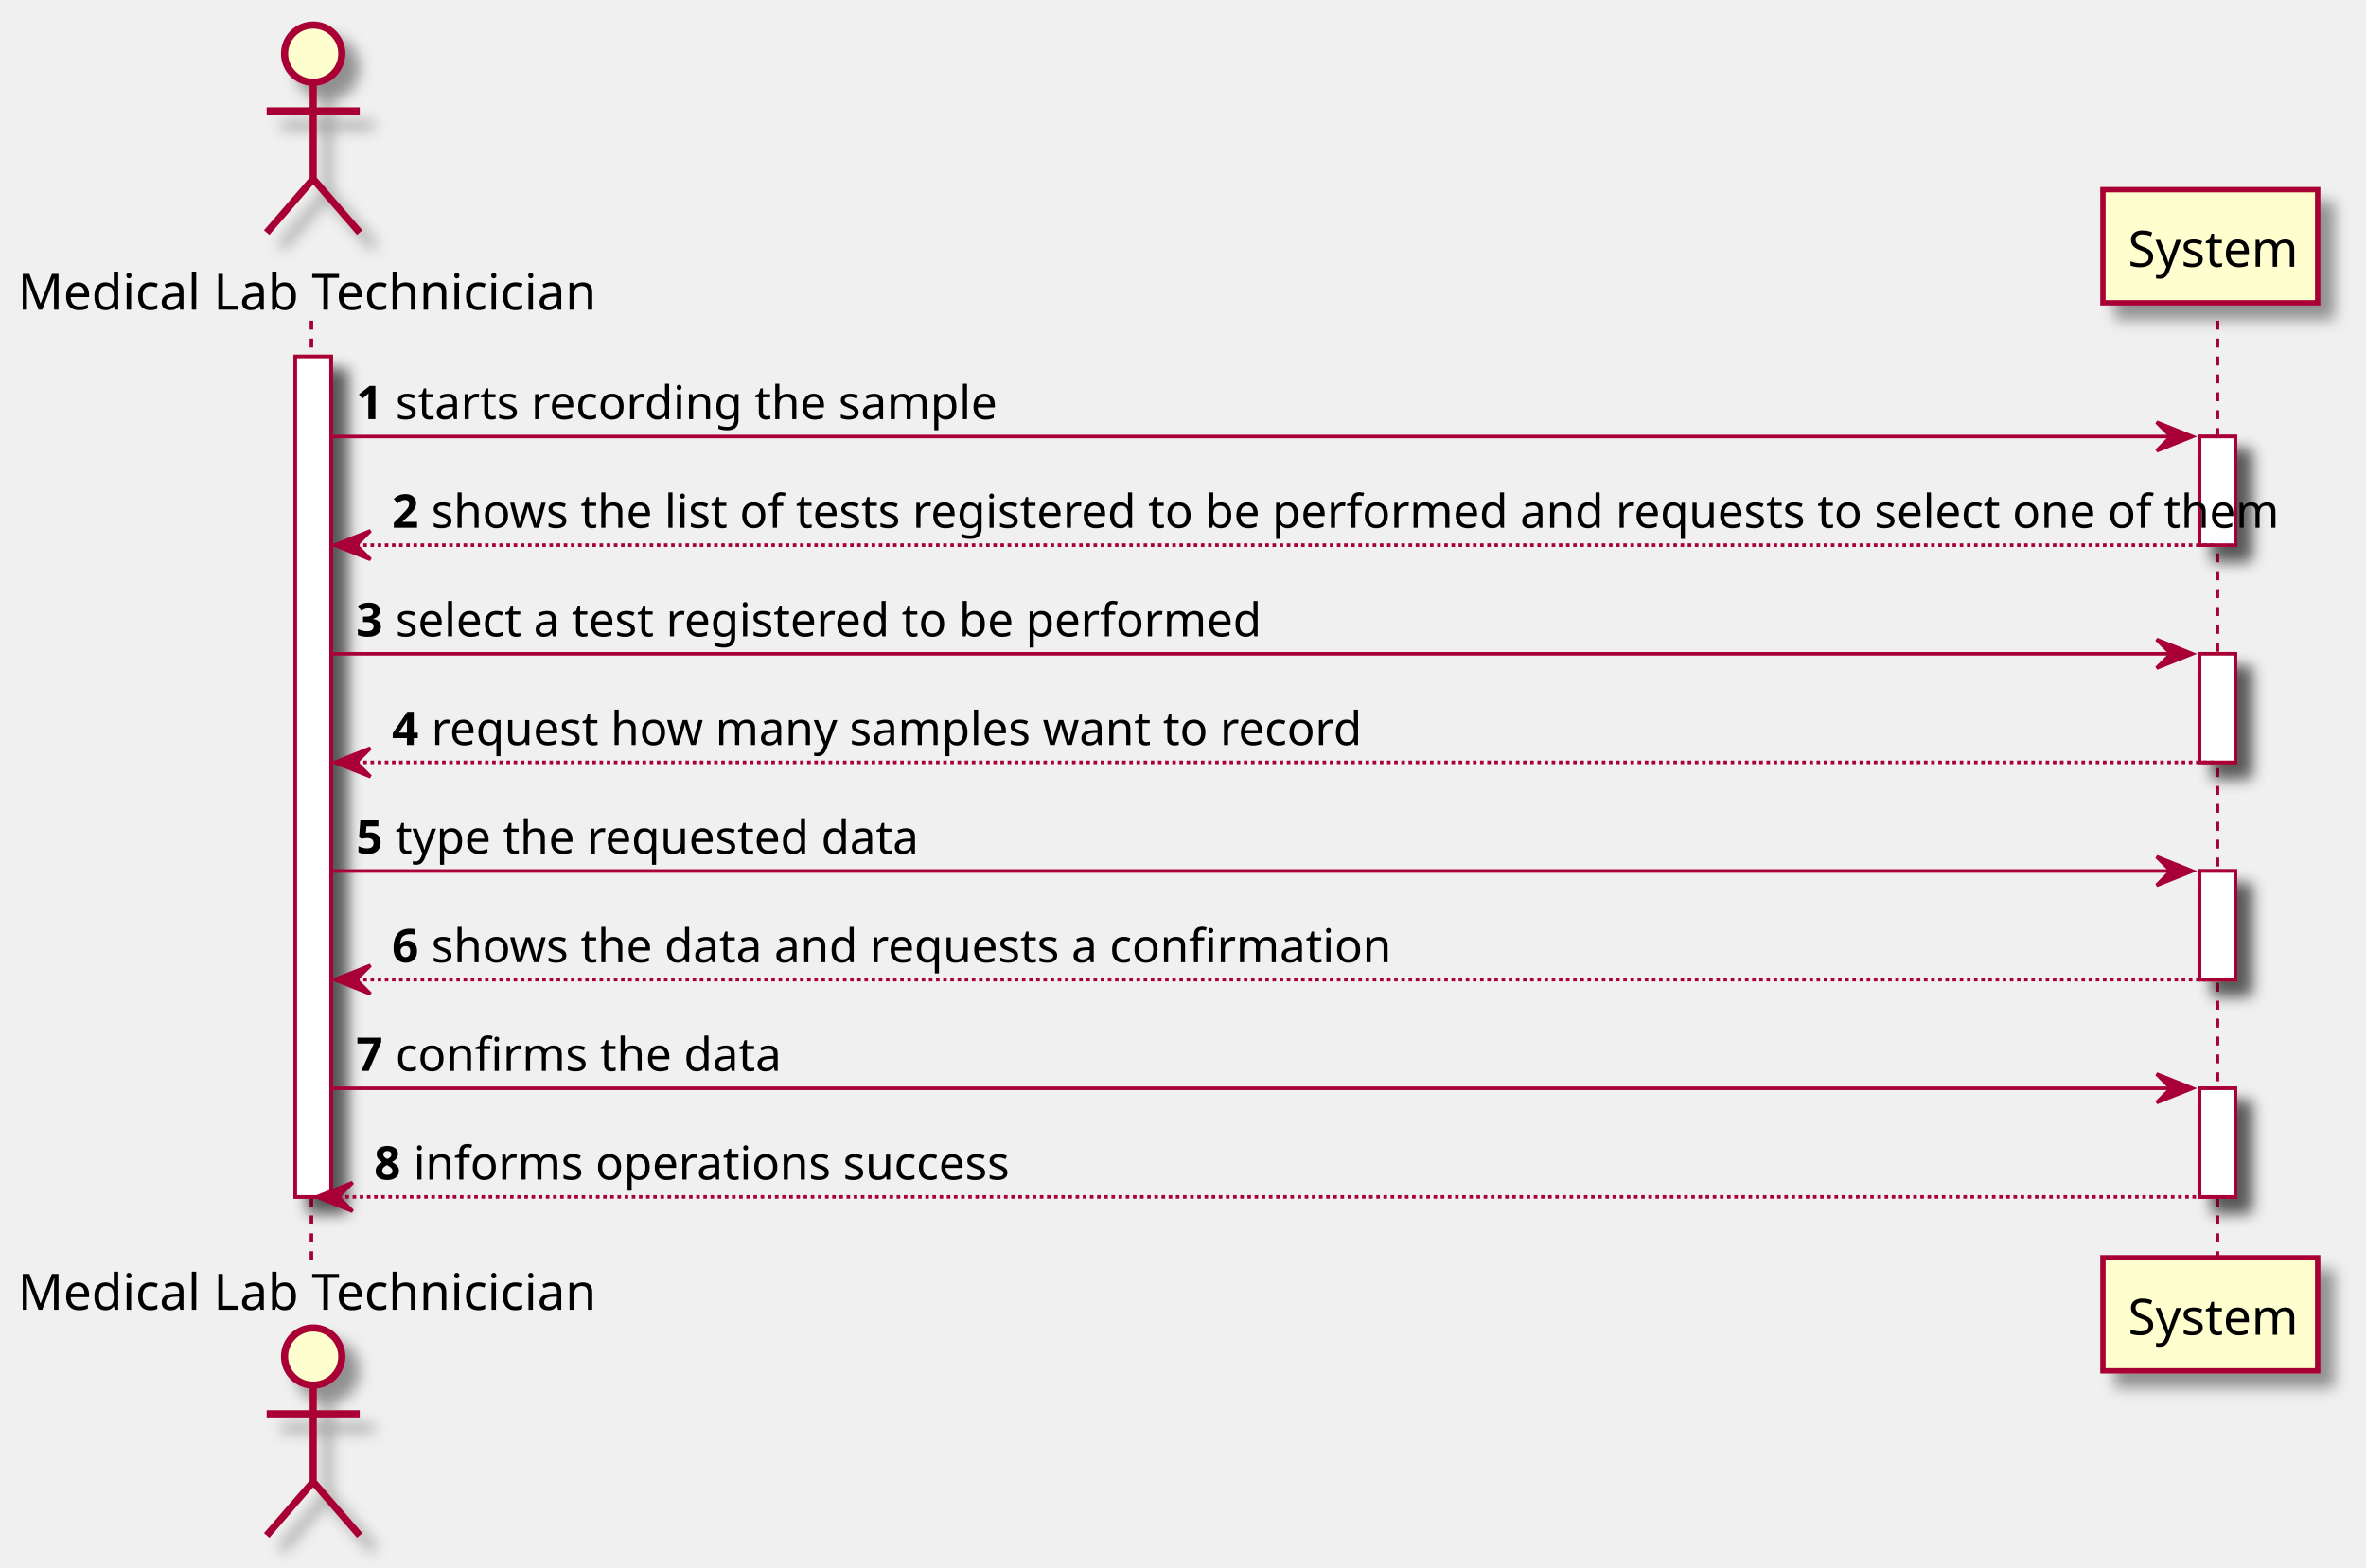
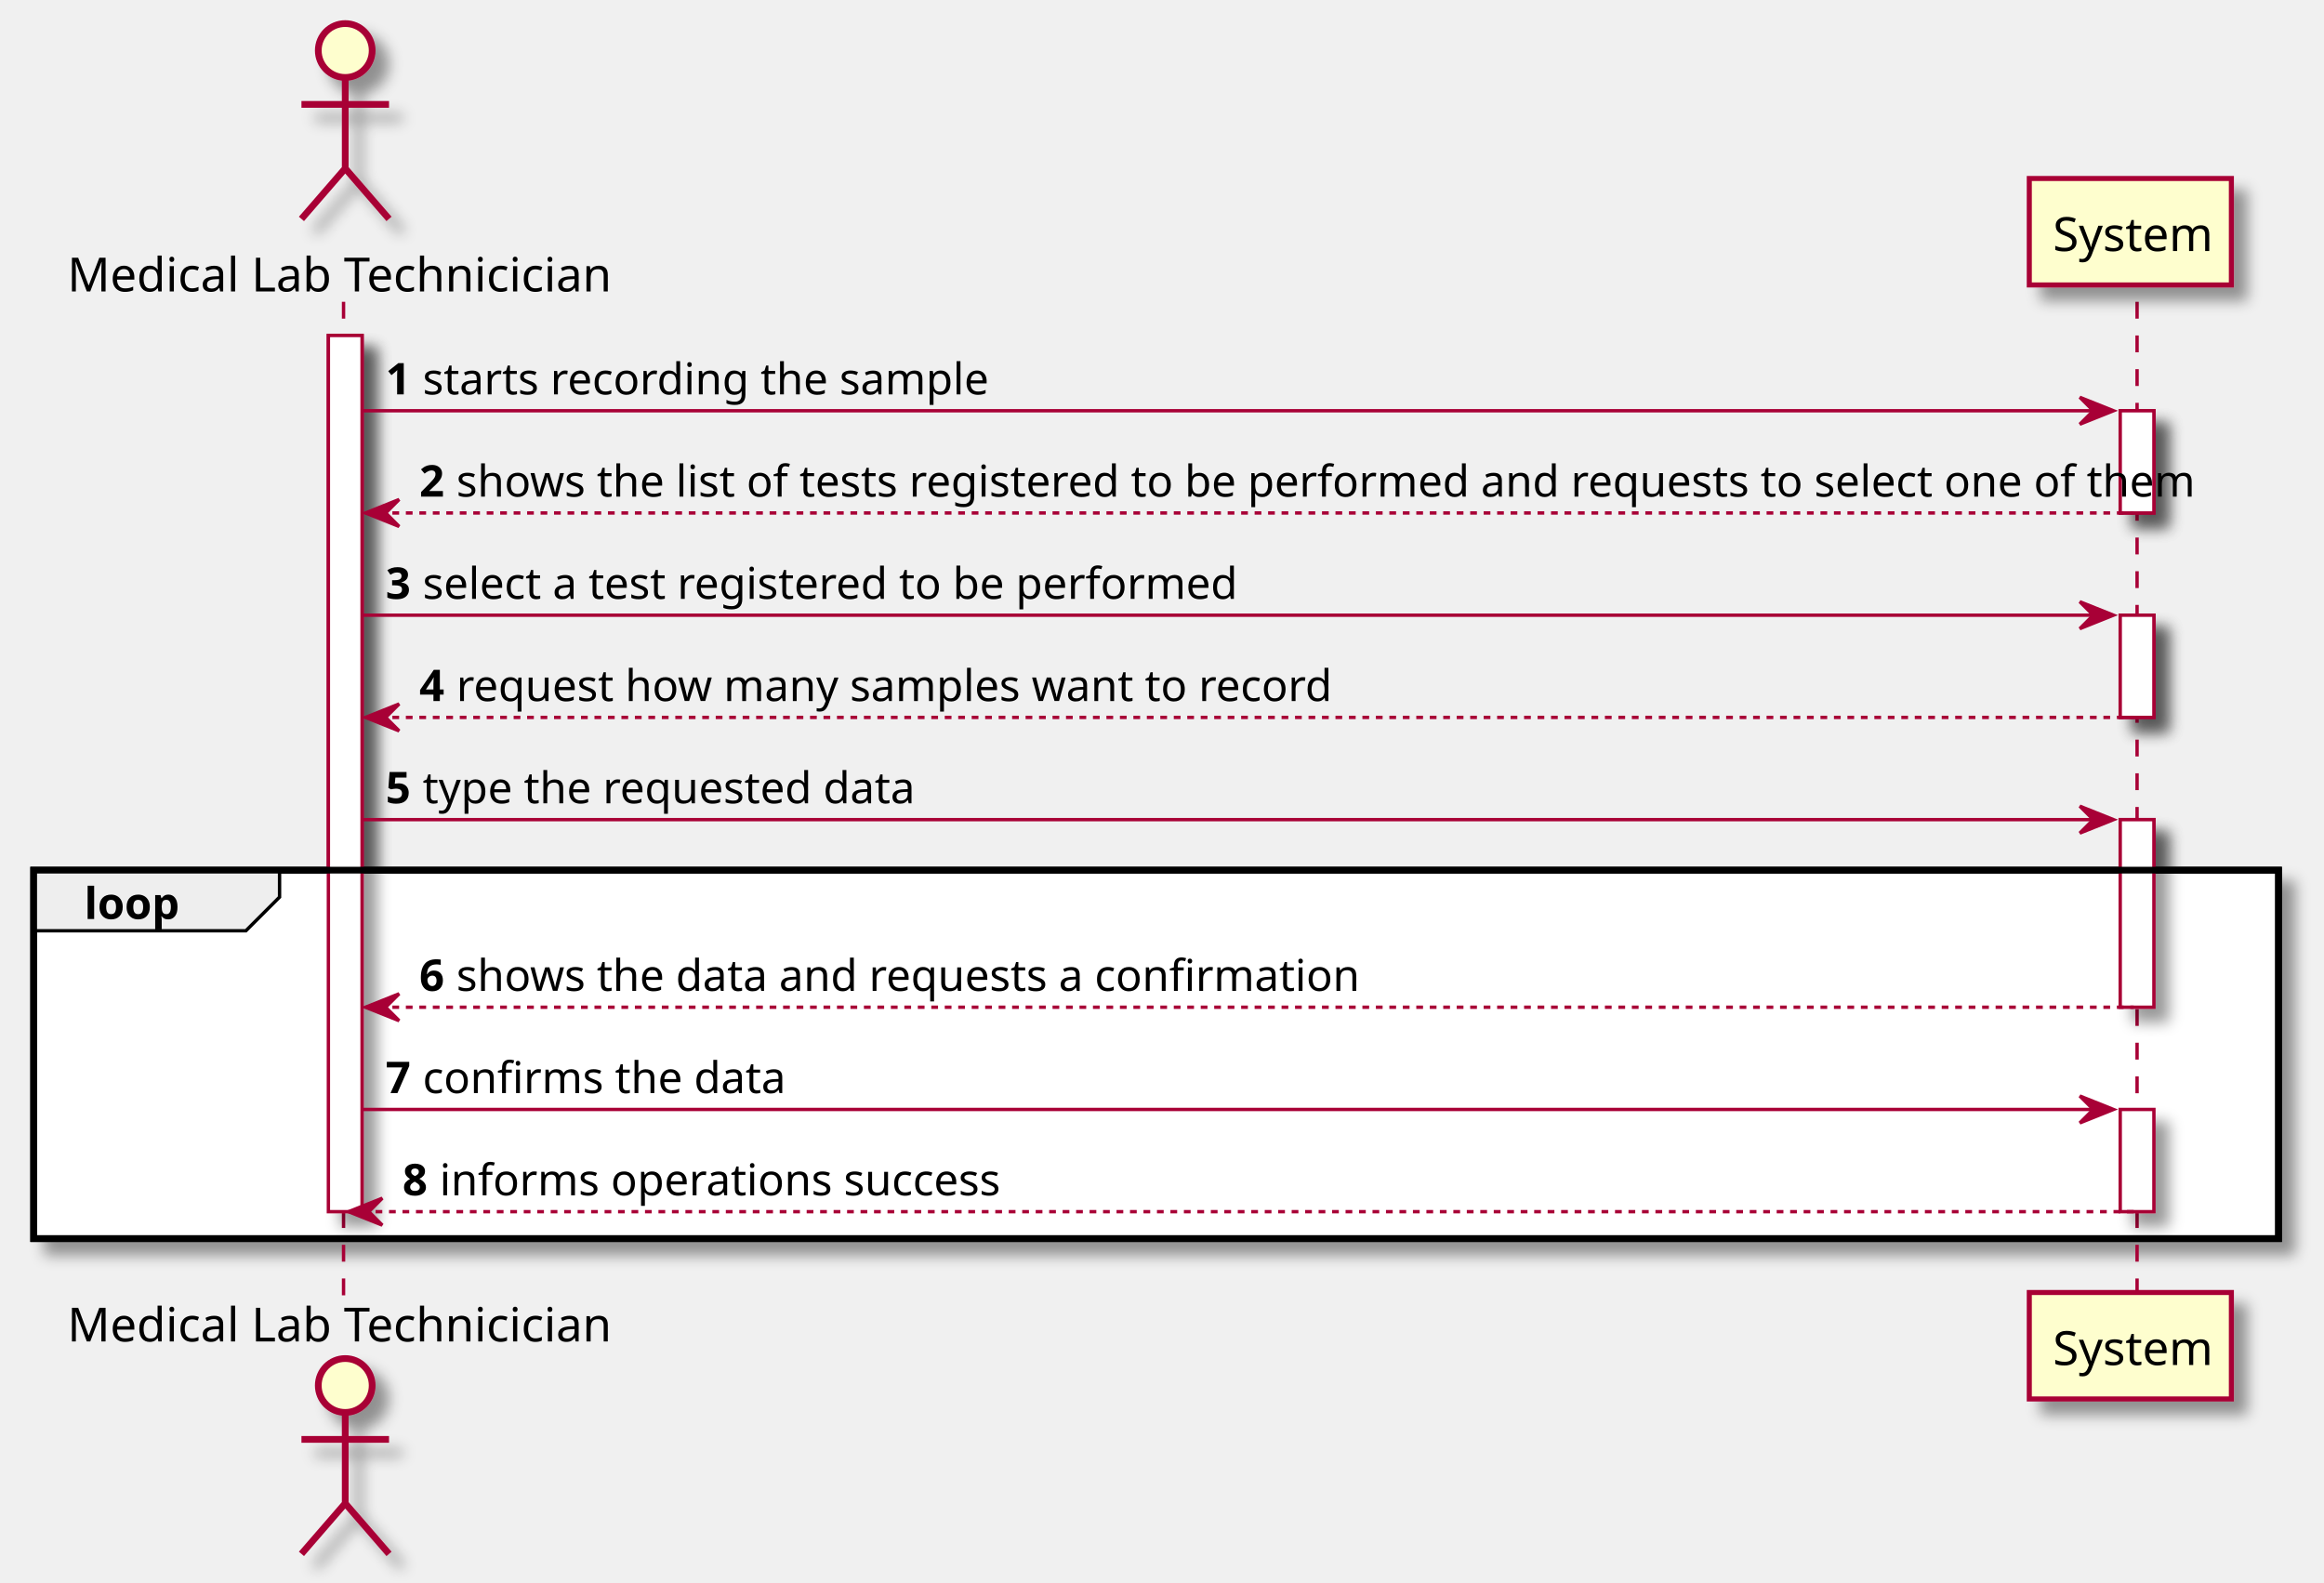
- <svg xmlns="http://www.w3.org/2000/svg" contentScriptType="application/ecmascript" contentStyleType="text/css" height="876px" preserveAspectRatio="none" style="width:1322px;height:876px;" version="1.1" viewBox="0 0 1322 876" width="1322px" zoomAndPan="magnify">
+ <svg xmlns="http://www.w3.org/2000/svg" contentScriptType="application/ecmascript" contentStyleType="text/css" height="470px" preserveAspectRatio="none" style="width:690px;height:470px;" version="1.1" viewBox="0 0 690 470" width="690px" zoomAndPan="magnify">
  <defs>
-     <filter height="300%" id="f14upp1o9b1gbn" width="300%" x="-1" y="-1">
-       <feGaussianBlur result="blurOut" stdDeviation="4.0" />
+     <filter height="300%" id="f89wocb5vhusb" width="300%" x="-1" y="-1">
+       <feGaussianBlur result="blurOut" stdDeviation="2.0" />
      <feColorMatrix in="blurOut" result="blurOut2" type="matrix" values="0 0 0 0 0 0 0 0 0 0 0 0 0 0 0 0 0 0 .4 0" />
-       <feOffset dx="8.0" dy="8.0" in="blurOut2" result="blurOut3" />
+       <feOffset dx="4.0" dy="4.0" in="blurOut2" result="blurOut3" />
      <feBlend in="SourceGraphic" in2="blurOut3" mode="normal" />
    </filter>
  </defs>
  <g>
-     <rect fill="#FFFFFF" filter="url(#f14upp1o9b1gbn)" height="469.625" style="stroke:#A80036;stroke-width:2.0;" width="20" x="165" y="199.219" />
-     <rect fill="#FFFFFF" filter="url(#f14upp1o9b1gbn)" height="60.703" style="stroke:#A80036;stroke-width:2.0;" width="20" x="1229" y="243.922" />
-     <rect fill="#FFFFFF" filter="url(#f14upp1o9b1gbn)" height="60.703" style="stroke:#A80036;stroke-width:2.0;" width="20" x="1229" y="365.328" />
-     <rect fill="#FFFFFF" filter="url(#f14upp1o9b1gbn)" height="60.703" style="stroke:#A80036;stroke-width:2.0;" width="20" x="1229" y="486.734" />
-     <rect fill="#FFFFFF" filter="url(#f14upp1o9b1gbn)" height="60.703" style="stroke:#A80036;stroke-width:2.0;" width="20" x="1229" y="608.141" />
-     <line style="stroke:#A80036;stroke-width:2.0;stroke-dasharray:5.0,5.0;" x1="174" x2="174" y1="179.219" y2="704.844" />
-     <line style="stroke:#A80036;stroke-width:2.0;stroke-dasharray:5.0,5.0;" x1="1239" x2="1239" y1="179.219" y2="704.844" />
-     <text fill="#000000" font-family="sans-serif" font-size="28" lengthAdjust="spacing" textLength="318" x="10" y="173.066">Medical Lab Technicician</text>
-     <ellipse cx="175" cy="30" fill="#FEFECE" filter="url(#f14upp1o9b1gbn)" rx="16" ry="16" style="stroke:#A80036;stroke-width:4.0;" />
-     <path d="M175,46 L175,100 M149,62 L201,62 M175,100 L149,130 M175,100 L201,130 " fill="none" filter="url(#f14upp1o9b1gbn)" style="stroke:#A80036;stroke-width:4.0;" />
-     <text fill="#000000" font-family="sans-serif" font-size="28" lengthAdjust="spacing" textLength="318" x="10" y="731.91">Medical Lab Technicician</text>
-     <ellipse cx="175" cy="758.062" fill="#FEFECE" filter="url(#f14upp1o9b1gbn)" rx="16" ry="16" style="stroke:#A80036;stroke-width:4.0;" />
-     <path d="M175,774.062 L175,828.062 M149,790.062 L201,790.062 M175,828.062 L149,858.062 M175,828.062 L201,858.062 " fill="none" filter="url(#f14upp1o9b1gbn)" style="stroke:#A80036;stroke-width:4.0;" />
-     <rect fill="#FEFECE" filter="url(#f14upp1o9b1gbn)" height="63.219" style="stroke:#A80036;stroke-width:3.0;" width="120" x="1175" y="106" />
-     <text fill="#000000" font-family="sans-serif" font-size="28" lengthAdjust="spacing" textLength="92" x="1189" y="149.066">System</text>
-     <rect fill="#FEFECE" filter="url(#f14upp1o9b1gbn)" height="63.219" style="stroke:#A80036;stroke-width:3.0;" width="120" x="1175" y="702.844" />
-     <text fill="#000000" font-family="sans-serif" font-size="28" lengthAdjust="spacing" textLength="92" x="1189" y="745.91">System</text>
-     <rect fill="#FFFFFF" filter="url(#f14upp1o9b1gbn)" height="469.625" style="stroke:#A80036;stroke-width:2.0;" width="20" x="165" y="199.219" />
-     <rect fill="#FFFFFF" filter="url(#f14upp1o9b1gbn)" height="60.703" style="stroke:#A80036;stroke-width:2.0;" width="20" x="1229" y="243.922" />
-     <rect fill="#FFFFFF" filter="url(#f14upp1o9b1gbn)" height="60.703" style="stroke:#A80036;stroke-width:2.0;" width="20" x="1229" y="365.328" />
-     <rect fill="#FFFFFF" filter="url(#f14upp1o9b1gbn)" height="60.703" style="stroke:#A80036;stroke-width:2.0;" width="20" x="1229" y="486.734" />
-     <rect fill="#FFFFFF" filter="url(#f14upp1o9b1gbn)" height="60.703" style="stroke:#A80036;stroke-width:2.0;" width="20" x="1229" y="608.141" />
-     <polygon fill="#A80036" points="1205,235.922,1225,243.922,1205,251.922,1213,243.922" style="stroke:#A80036;stroke-width:2.0;" />
-     <line style="stroke:#A80036;stroke-width:2.0;" x1="185" x2="1217" y1="243.922" y2="243.922" />
-     <text fill="#000000" font-family="sans-serif" font-size="26" font-weight="bold" lengthAdjust="spacing" textLength="14" x="199" y="234.209">1</text>
-     <text fill="#000000" font-family="sans-serif" font-size="26" lengthAdjust="spacing" textLength="316" x="221" y="234.209">starts recording the sample</text>
-     <polygon fill="#A80036" points="207,296.625,187,304.625,207,312.625,199,304.625" style="stroke:#A80036;stroke-width:2.0;" />
-     <line style="stroke:#A80036;stroke-width:2.0;stroke-dasharray:2.0,2.0;" x1="195" x2="1237" y1="304.625" y2="304.625" />
-     <text fill="#000000" font-family="sans-serif" font-size="26" font-weight="bold" lengthAdjust="spacing" textLength="14" x="219" y="294.912">2</text>
-     <text fill="#000000" font-family="sans-serif" font-size="26" lengthAdjust="spacing" textLength="974" x="241" y="294.912">shows the list of tests registered to be performed and requests to select one of them</text>
-     <polygon fill="#A80036" points="1205,357.328,1225,365.328,1205,373.328,1213,365.328" style="stroke:#A80036;stroke-width:2.0;" />
-     <line style="stroke:#A80036;stroke-width:2.0;" x1="185" x2="1217" y1="365.328" y2="365.328" />
-     <text fill="#000000" font-family="sans-serif" font-size="26" font-weight="bold" lengthAdjust="spacing" textLength="14" x="199" y="355.615">3</text>
-     <text fill="#000000" font-family="sans-serif" font-size="26" lengthAdjust="spacing" textLength="454" x="221" y="355.615">select a test registered to be performed</text>
-     <polygon fill="#A80036" points="207,418.031,187,426.031,207,434.031,199,426.031" style="stroke:#A80036;stroke-width:2.0;" />
-     <line style="stroke:#A80036;stroke-width:2.0;stroke-dasharray:2.0,2.0;" x1="195" x2="1237" y1="426.031" y2="426.031" />
-     <text fill="#000000" font-family="sans-serif" font-size="26" font-weight="bold" lengthAdjust="spacing" textLength="14" x="219" y="416.318">4</text>
-     <text fill="#000000" font-family="sans-serif" font-size="26" lengthAdjust="spacing" textLength="490" x="241" y="416.318">request how many samples want to record</text>
-     <polygon fill="#A80036" points="1205,478.734,1225,486.734,1205,494.734,1213,486.734" style="stroke:#A80036;stroke-width:2.0;" />
-     <line style="stroke:#A80036;stroke-width:2.0;" x1="185" x2="1217" y1="486.734" y2="486.734" />
-     <text fill="#000000" font-family="sans-serif" font-size="26" font-weight="bold" lengthAdjust="spacing" textLength="14" x="199" y="477.022">5</text>
-     <text fill="#000000" font-family="sans-serif" font-size="26" lengthAdjust="spacing" textLength="274" x="221" y="477.022">type the requested data</text>
-     <polygon fill="#A80036" points="207,539.438,187,547.438,207,555.438,199,547.438" style="stroke:#A80036;stroke-width:2.0;" />
-     <line style="stroke:#A80036;stroke-width:2.0;stroke-dasharray:2.0,2.0;" x1="195" x2="1237" y1="547.438" y2="547.438" />
-     <text fill="#000000" font-family="sans-serif" font-size="26" font-weight="bold" lengthAdjust="spacing" textLength="14" x="219" y="537.725">6</text>
-     <text fill="#000000" font-family="sans-serif" font-size="26" lengthAdjust="spacing" textLength="504" x="241" y="537.725">shows the data and requests a confirmation</text>
-     <polygon fill="#A80036" points="1205,600.141,1225,608.141,1205,616.141,1213,608.141" style="stroke:#A80036;stroke-width:2.0;" />
-     <line style="stroke:#A80036;stroke-width:2.0;" x1="185" x2="1217" y1="608.141" y2="608.141" />
-     <text fill="#000000" font-family="sans-serif" font-size="26" font-weight="bold" lengthAdjust="spacing" textLength="14" x="199" y="598.428">7</text>
-     <text fill="#000000" font-family="sans-serif" font-size="26" lengthAdjust="spacing" textLength="200" x="221" y="598.428">confirms the data</text>
-     <polygon fill="#A80036" points="197,660.844,177,668.844,197,676.844,189,668.844" style="stroke:#A80036;stroke-width:2.0;" />
-     <line style="stroke:#A80036;stroke-width:2.0;stroke-dasharray:2.0,2.0;" x1="185" x2="1237" y1="668.844" y2="668.844" />
-     <text fill="#000000" font-family="sans-serif" font-size="26" font-weight="bold" lengthAdjust="spacing" textLength="14" x="209" y="659.131">8</text>
-     <text fill="#000000" font-family="sans-serif" font-size="26" lengthAdjust="spacing" textLength="318" x="231" y="659.131">informs operations success</text>
+     <rect fill="#FFFFFF" filter="url(#f89wocb5vhusb)" height="260.164" style="stroke:#A80036;stroke-width:1.0;" width="10" x="97.5" y="99.609" />
+     <rect fill="#FFFFFF" filter="url(#f89wocb5vhusb)" height="30.352" style="stroke:#A80036;stroke-width:1.0;" width="10" x="629.5" y="121.961" />
+     <rect fill="#FFFFFF" filter="url(#f89wocb5vhusb)" height="30.352" style="stroke:#A80036;stroke-width:1.0;" width="10" x="629.5" y="182.664" />
+     <rect fill="#FFFFFF" filter="url(#f89wocb5vhusb)" height="55.703" style="stroke:#A80036;stroke-width:1.0;" width="10" x="629.5" y="243.367" />
+     <rect fill="#FFFFFF" filter="url(#f89wocb5vhusb)" height="30.352" style="stroke:#A80036;stroke-width:1.0;" width="10" x="629.5" y="329.422" />
+     <rect fill="#FFFFFF" filter="url(#f89wocb5vhusb)" height="109.406" style="stroke:#000000;stroke-width:2.0;" width="666.5" x="10" y="258.367" />
+     <line style="stroke:#A80036;stroke-width:1.0;stroke-dasharray:5.0,5.0;" x1="102" x2="102" y1="89.609" y2="384.773" />
+     <line style="stroke:#A80036;stroke-width:1.0;stroke-dasharray:5.0,5.0;" x1="634.5" x2="634.5" y1="89.609" y2="384.773" />
+     <text fill="#000000" font-family="sans-serif" font-size="14" lengthAdjust="spacing" textLength="159" x="20" y="86.533">Medical Lab Technicician</text>
+     <ellipse cx="102.5" cy="15" fill="#FEFECE" filter="url(#f89wocb5vhusb)" rx="8" ry="8" style="stroke:#A80036;stroke-width:2.0;" />
+     <path d="M102.5,23 L102.5,50 M89.5,31 L115.5,31 M102.5,50 L89.5,65 M102.5,50 L115.5,65 " fill="none" filter="url(#f89wocb5vhusb)" style="stroke:#A80036;stroke-width:2.0;" />
+     <text fill="#000000" font-family="sans-serif" font-size="14" lengthAdjust="spacing" textLength="159" x="20" y="398.307">Medical Lab Technicician</text>
+     <ellipse cx="102.5" cy="411.383" fill="#FEFECE" filter="url(#f89wocb5vhusb)" rx="8" ry="8" style="stroke:#A80036;stroke-width:2.0;" />
+     <path d="M102.5,419.383 L102.5,446.383 M89.5,427.383 L115.5,427.383 M102.5,446.383 L89.5,461.383 M102.5,446.383 L115.5,461.383 " fill="none" filter="url(#f89wocb5vhusb)" style="stroke:#A80036;stroke-width:2.0;" />
+     <rect fill="#FEFECE" filter="url(#f89wocb5vhusb)" height="31.609" style="stroke:#A80036;stroke-width:1.5;" width="60" x="602.5" y="53" />
+     <text fill="#000000" font-family="sans-serif" font-size="14" lengthAdjust="spacing" textLength="46" x="609.5" y="74.533">System</text>
+     <rect fill="#FEFECE" filter="url(#f89wocb5vhusb)" height="31.609" style="stroke:#A80036;stroke-width:1.5;" width="60" x="602.5" y="383.773" />
+     <text fill="#000000" font-family="sans-serif" font-size="14" lengthAdjust="spacing" textLength="46" x="609.5" y="405.307">System</text>
+     <rect fill="#FFFFFF" filter="url(#f89wocb5vhusb)" height="260.164" style="stroke:#A80036;stroke-width:1.0;" width="10" x="97.5" y="99.609" />
+     <rect fill="#FFFFFF" filter="url(#f89wocb5vhusb)" height="30.352" style="stroke:#A80036;stroke-width:1.0;" width="10" x="629.5" y="121.961" />
+     <rect fill="#FFFFFF" filter="url(#f89wocb5vhusb)" height="30.352" style="stroke:#A80036;stroke-width:1.0;" width="10" x="629.5" y="182.664" />
+     <rect fill="#FFFFFF" filter="url(#f89wocb5vhusb)" height="55.703" style="stroke:#A80036;stroke-width:1.0;" width="10" x="629.5" y="243.367" />
+     <rect fill="#FFFFFF" filter="url(#f89wocb5vhusb)" height="30.352" style="stroke:#A80036;stroke-width:1.0;" width="10" x="629.5" y="329.422" />
+     <polygon fill="#A80036" points="617.5,117.961,627.5,121.961,617.5,125.961,621.5,121.961" style="stroke:#A80036;stroke-width:1.0;" />
+     <line style="stroke:#A80036;stroke-width:1.0;" x1="107.5" x2="623.5" y1="121.961" y2="121.961" />
+     <text fill="#000000" font-family="sans-serif" font-size="13" font-weight="bold" lengthAdjust="spacing" textLength="7" x="114.5" y="117.105">1</text>
+     <text fill="#000000" font-family="sans-serif" font-size="13" lengthAdjust="spacing" textLength="158" x="125.5" y="117.105">starts recording the sample</text>
+     <polygon fill="#A80036" points="118.5,148.312,108.5,152.312,118.5,156.312,114.5,152.312" style="stroke:#A80036;stroke-width:1.0;" />
+     <line style="stroke:#A80036;stroke-width:1.0;stroke-dasharray:2.0,2.0;" x1="112.5" x2="633.5" y1="152.312" y2="152.312" />
+     <text fill="#000000" font-family="sans-serif" font-size="13" font-weight="bold" lengthAdjust="spacing" textLength="7" x="124.5" y="147.456">2</text>
+     <text fill="#000000" font-family="sans-serif" font-size="13" lengthAdjust="spacing" textLength="487" x="135.5" y="147.456">shows the list of tests registered to be performed and requests to select one of them</text>
+     <polygon fill="#A80036" points="617.5,178.664,627.5,182.664,617.5,186.664,621.5,182.664" style="stroke:#A80036;stroke-width:1.0;" />
+     <line style="stroke:#A80036;stroke-width:1.0;" x1="107.5" x2="623.5" y1="182.664" y2="182.664" />
+     <text fill="#000000" font-family="sans-serif" font-size="13" font-weight="bold" lengthAdjust="spacing" textLength="7" x="114.5" y="177.808">3</text>
+     <text fill="#000000" font-family="sans-serif" font-size="13" lengthAdjust="spacing" textLength="227" x="125.5" y="177.808">select a test registered to be performed</text>
+     <polygon fill="#A80036" points="118.5,209.016,108.5,213.016,118.5,217.016,114.5,213.016" style="stroke:#A80036;stroke-width:1.0;" />
+     <line style="stroke:#A80036;stroke-width:1.0;stroke-dasharray:2.0,2.0;" x1="112.5" x2="633.5" y1="213.016" y2="213.016" />
+     <text fill="#000000" font-family="sans-serif" font-size="13" font-weight="bold" lengthAdjust="spacing" textLength="7" x="124.5" y="208.159">4</text>
+     <text fill="#000000" font-family="sans-serif" font-size="13" lengthAdjust="spacing" textLength="245" x="135.5" y="208.159">request how many samples want to record</text>
+     <polygon fill="#A80036" points="617.5,239.367,627.5,243.367,617.5,247.367,621.5,243.367" style="stroke:#A80036;stroke-width:1.0;" />
+     <line style="stroke:#A80036;stroke-width:1.0;" x1="107.5" x2="623.5" y1="243.367" y2="243.367" />
+     <text fill="#000000" font-family="sans-serif" font-size="13" font-weight="bold" lengthAdjust="spacing" textLength="7" x="114.5" y="238.511">5</text>
+     <text fill="#000000" font-family="sans-serif" font-size="13" lengthAdjust="spacing" textLength="137" x="125.5" y="238.511">type the requested data</text>
+     <path d="M10,258.367 L83,258.367 L83,266.367 L73,276.367 L10,276.367 L10,258.367 " fill="#EEEEEE" style="stroke:#000000;stroke-width:1.0;" />
+     <rect fill="none" height="109.406" style="stroke:#000000;stroke-width:2.0;" width="666.5" x="10" y="258.367" />
+     <text fill="#000000" font-family="sans-serif" font-size="13" font-weight="bold" lengthAdjust="spacing" textLength="28" x="25" y="272.862">loop</text>
+     <polygon fill="#A80036" points="118.5,295.07,108.5,299.07,118.5,303.07,114.5,299.07" style="stroke:#A80036;stroke-width:1.0;" />
+     <line style="stroke:#A80036;stroke-width:1.0;stroke-dasharray:2.0,2.0;" x1="112.5" x2="633.5" y1="299.07" y2="299.07" />
+     <text fill="#000000" font-family="sans-serif" font-size="13" font-weight="bold" lengthAdjust="spacing" textLength="7" x="124.5" y="294.214">6</text>
+     <text fill="#000000" font-family="sans-serif" font-size="13" lengthAdjust="spacing" textLength="252" x="135.5" y="294.214">shows the data and requests a confirmation</text>
+     <polygon fill="#A80036" points="617.5,325.422,627.5,329.422,617.5,333.422,621.5,329.422" style="stroke:#A80036;stroke-width:1.0;" />
+     <line style="stroke:#A80036;stroke-width:1.0;" x1="107.5" x2="623.5" y1="329.422" y2="329.422" />
+     <text fill="#000000" font-family="sans-serif" font-size="13" font-weight="bold" lengthAdjust="spacing" textLength="7" x="114.5" y="324.565">7</text>
+     <text fill="#000000" font-family="sans-serif" font-size="13" lengthAdjust="spacing" textLength="100" x="125.5" y="324.565">confirms the data</text>
+     <polygon fill="#A80036" points="113.5,355.773,103.5,359.773,113.5,363.773,109.5,359.773" style="stroke:#A80036;stroke-width:1.0;" />
+     <line style="stroke:#A80036;stroke-width:1.0;stroke-dasharray:2.0,2.0;" x1="107.5" x2="633.5" y1="359.773" y2="359.773" />
+     <text fill="#000000" font-family="sans-serif" font-size="13" font-weight="bold" lengthAdjust="spacing" textLength="7" x="119.5" y="354.917">8</text>
+     <text fill="#000000" font-family="sans-serif" font-size="13" lengthAdjust="spacing" textLength="159" x="130.5" y="354.917">informs operations success</text>
  </g>
</svg>
